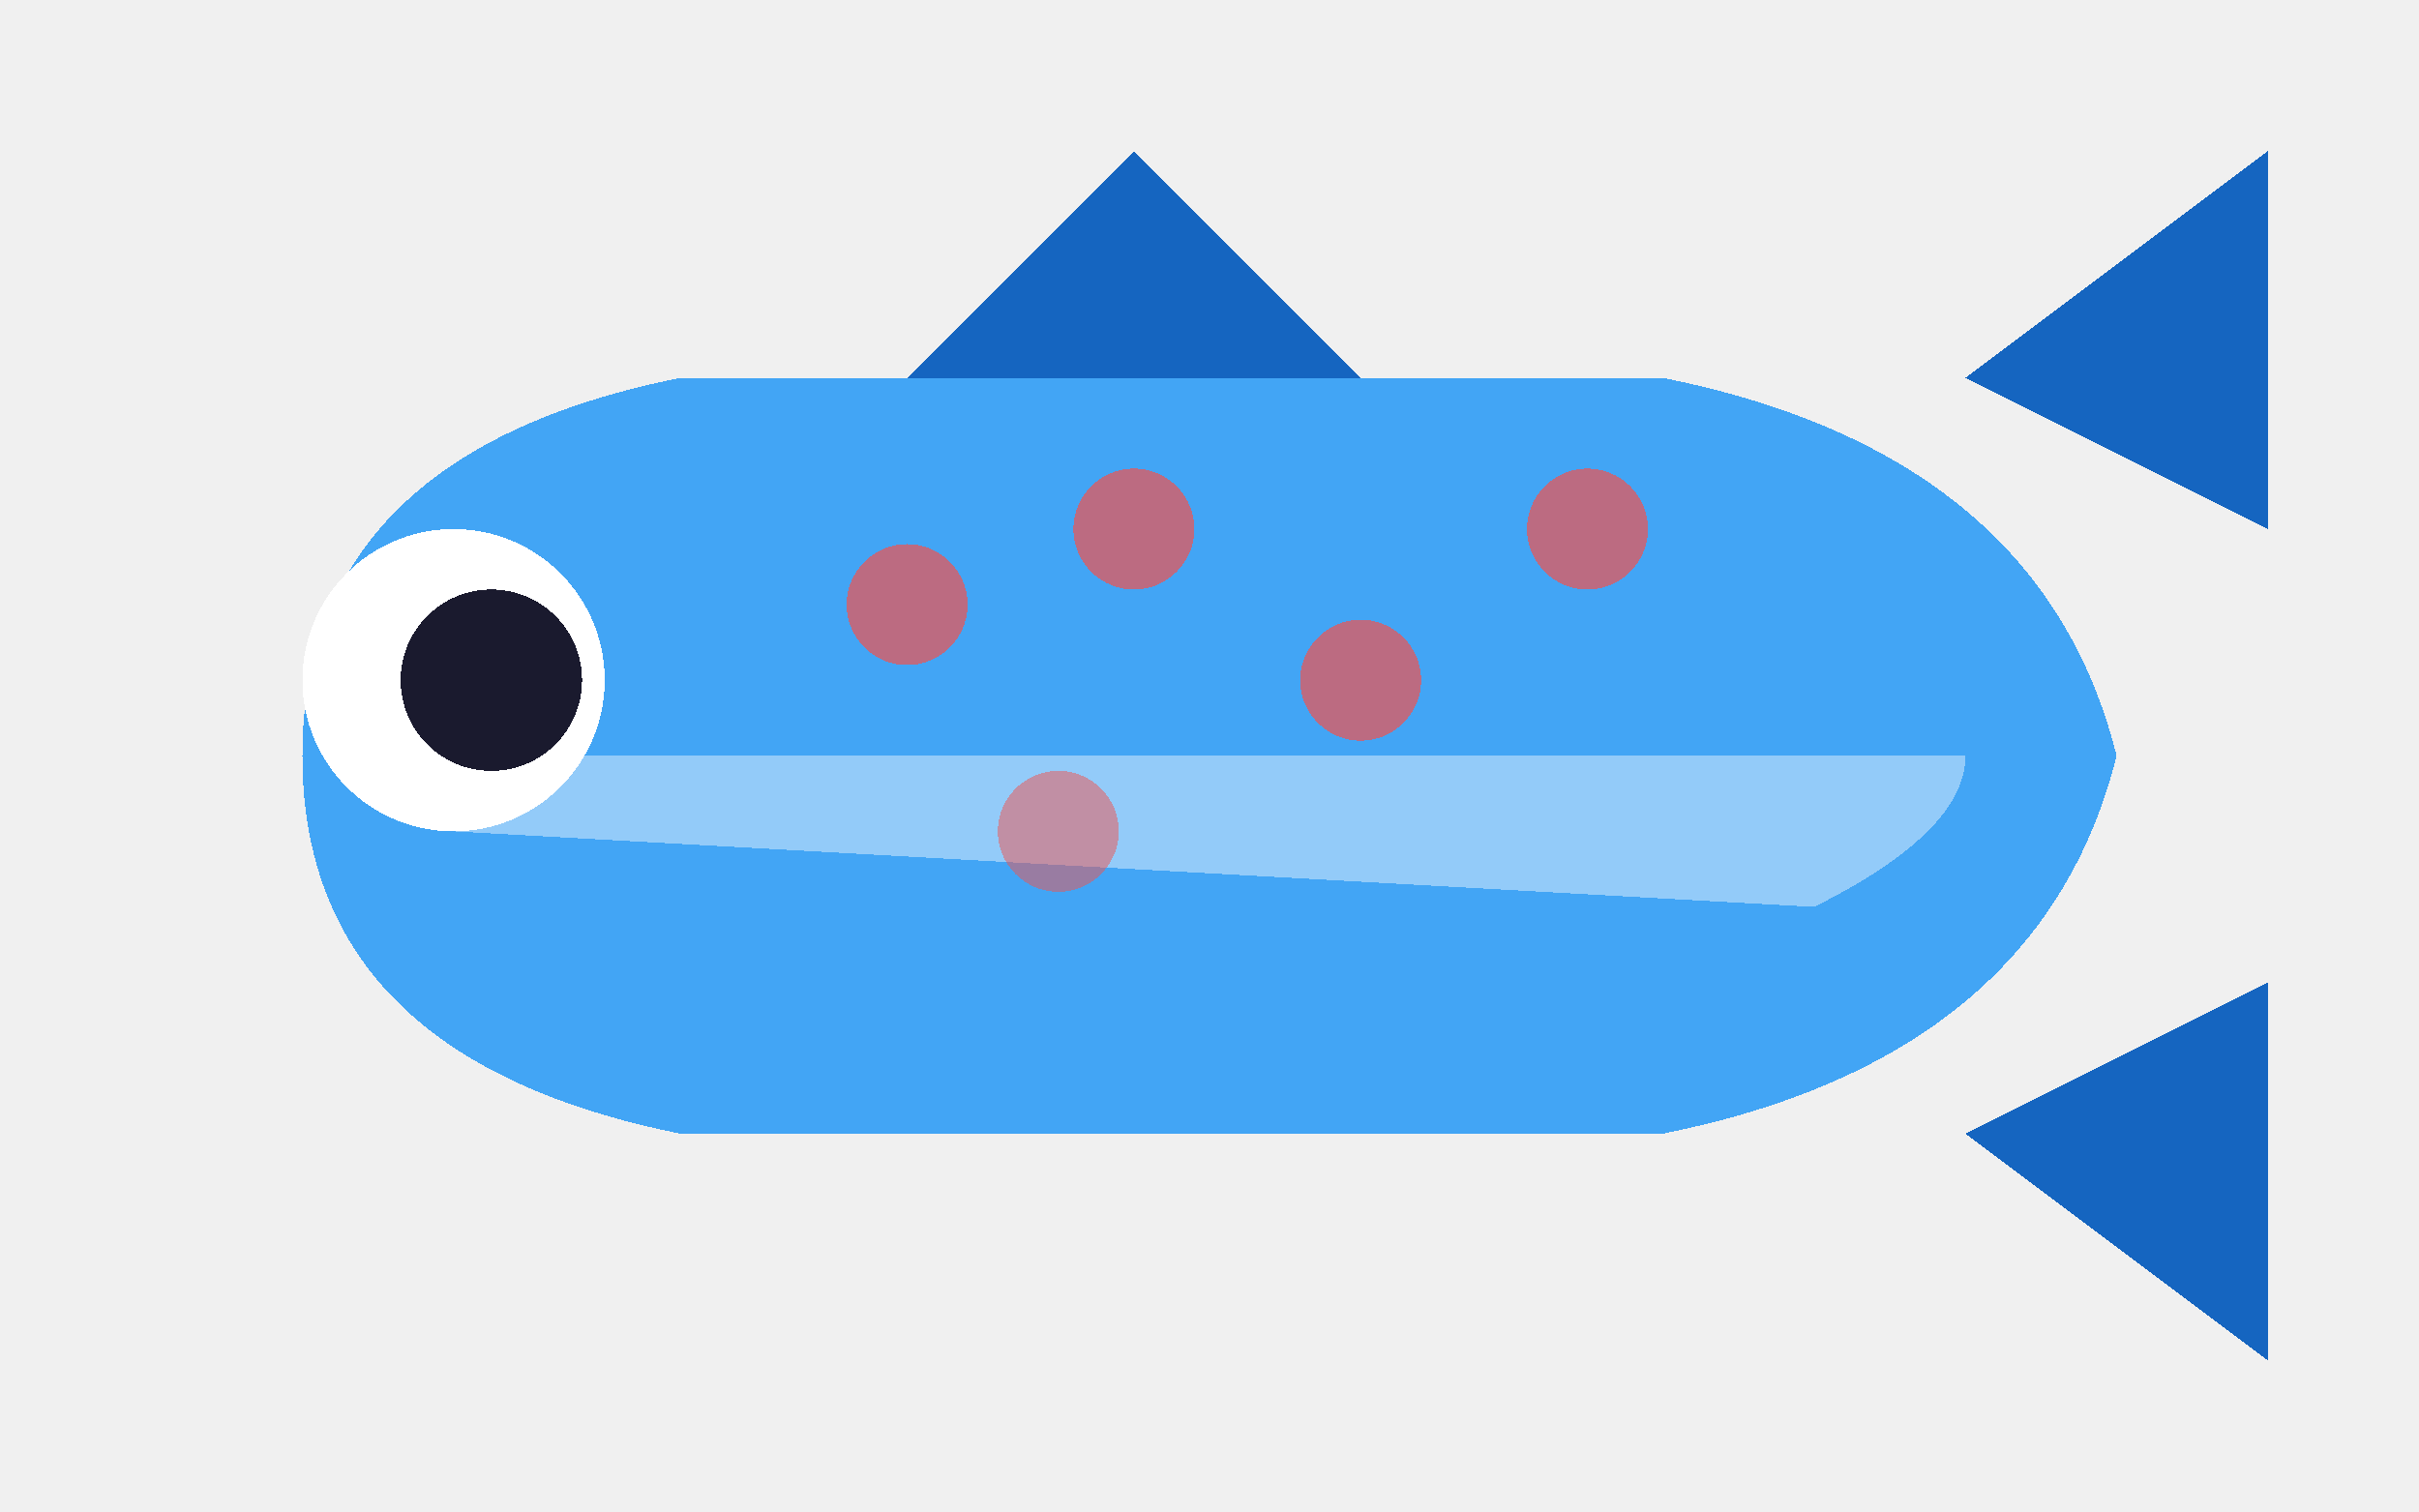
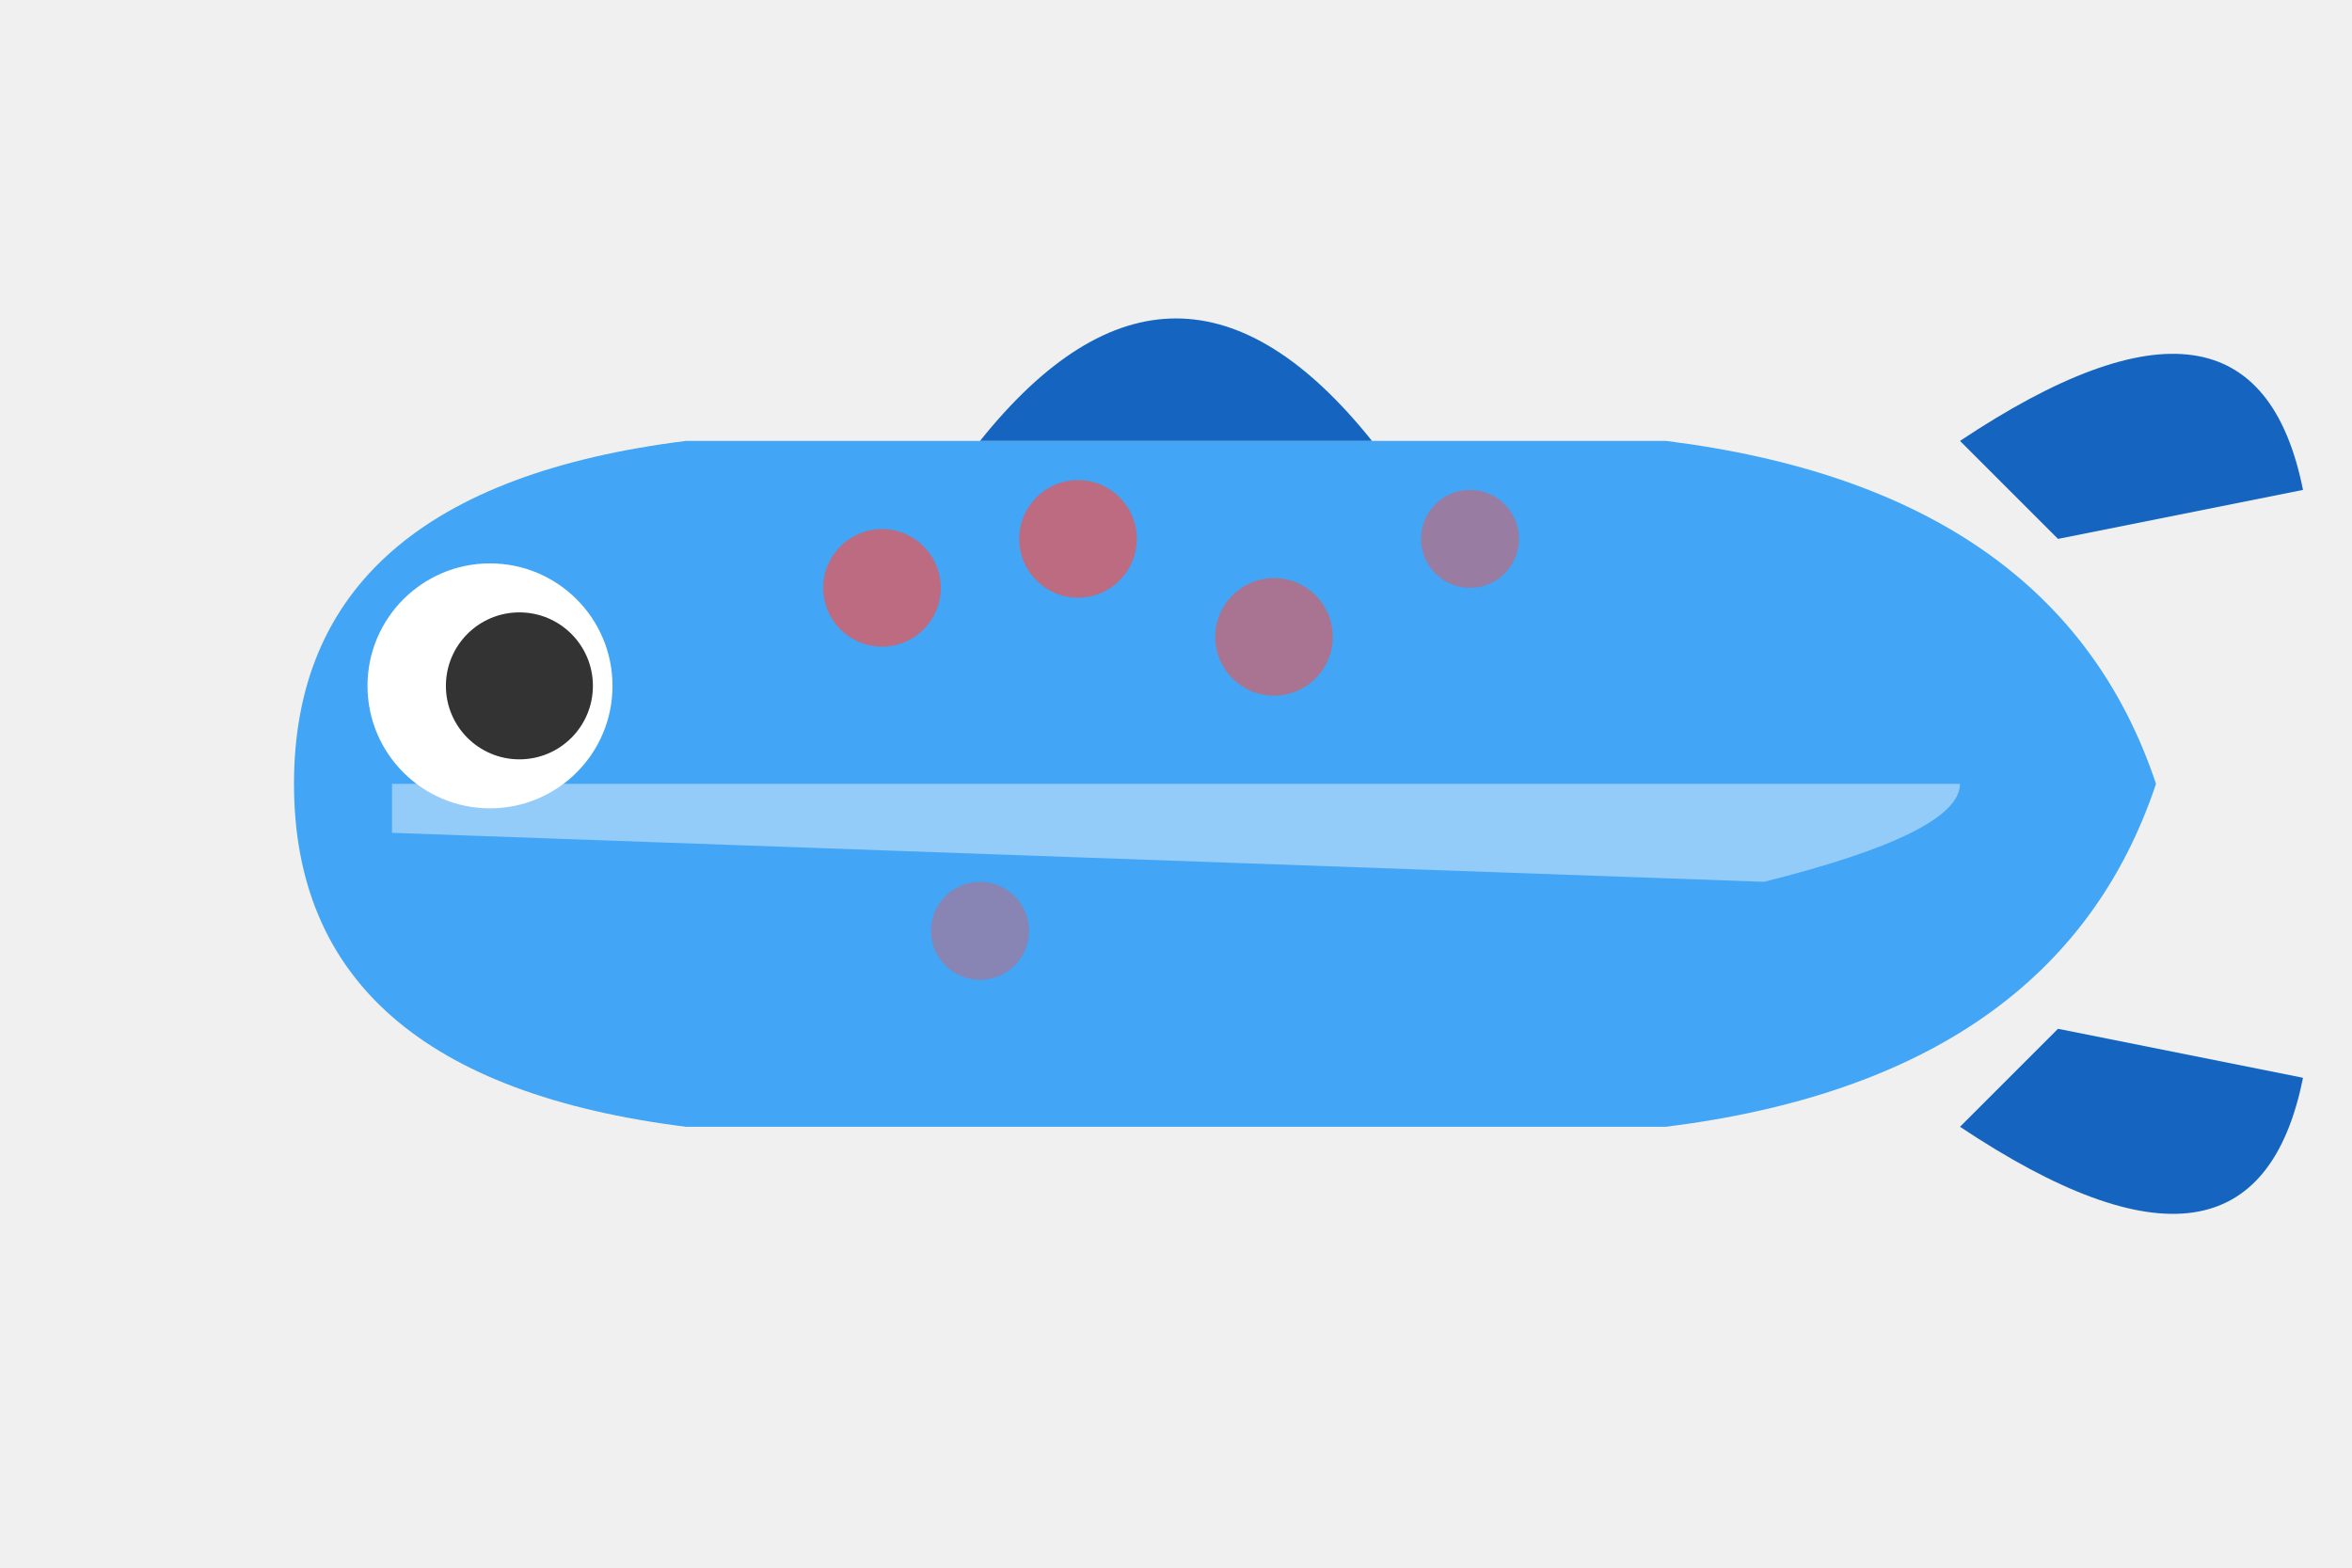
- <svg xmlns="http://www.w3.org/2000/svg" viewBox="0 0 32 20" width="64" height="40" shape-rendering="crispEdges">
-   <path d="M4,10 Q4,6 9,5 L22,5 Q27,6 28,10 Q27,14 22,15 L9,15 Q4,14 4,10 Z" fill="#42A5F5" />
-   <path d="M6,11 L24,12 Q26,11 26,10 L6,10 Z" fill="#E3F2FD" opacity="0.5" />
-   <path d="M26,5 L30,2 L30,7 Z" fill="#1565C0" />
-   <path d="M26,15 L30,18 L30,13 Z" fill="#1565C0" />
-   <path d="M12,5 L15,2 L18,5 Z" fill="#1565C0" />
-   <circle cx="12" cy="8" r="0.8" fill="#EF5350" opacity="0.7" />
-   <circle cx="15" cy="7" r="0.8" fill="#EF5350" opacity="0.7" />
-   <circle cx="18" cy="9" r="0.8" fill="#EF5350" opacity="0.7" />
-   <circle cx="21" cy="7" r="0.8" fill="#EF5350" opacity="0.7" />
-   <circle cx="14" cy="11" r="0.8" fill="#EF5350" opacity="0.5" />
-   <circle cx="6" cy="9" r="2" fill="white" />
-   <circle cx="6.5" cy="9" r="1.2" fill="#1a1a2e" />
+ <svg xmlns="http://www.w3.org/2000/svg" viewBox="0 0 48 32" width="48" height="32">
+   <path d="M6,16 Q6,10 14,9 L34,9 Q42,10 44,16 Q42,22 34,23 L14,23 Q6,22 6,16 Z" fill="#42A5F5" />
+   <path d="M8,17 L36,18 Q40,17 40,16 L8,16 Z" fill="#E3F2FD" opacity="0.5" />
+   <path d="M40,9 Q46,5 47,10 L42,11 Z" fill="#1565C0" />
+   <path d="M40,23 Q46,27 47,22 L42,21 Z" fill="#1565C0" />
+   <path d="M20,9 Q24,4 28,9 Z" fill="#1565C0" />
+   <circle cx="18" cy="12" r="1.2" fill="#EF5350" opacity="0.7" />
+   <circle cx="22" cy="11" r="1.2" fill="#EF5350" opacity="0.7" />
+   <circle cx="26" cy="13" r="1.2" fill="#EF5350" opacity="0.6" />
+   <circle cx="30" cy="11" r="1" fill="#EF5350" opacity="0.5" />
+   <circle cx="20" cy="19" r="1" fill="#EF5350" opacity="0.4" />
+   <circle cx="10" cy="14" r="2.5" fill="white" />
+   <circle cx="10.6" cy="14" r="1.5" fill="#333" />
</svg>
